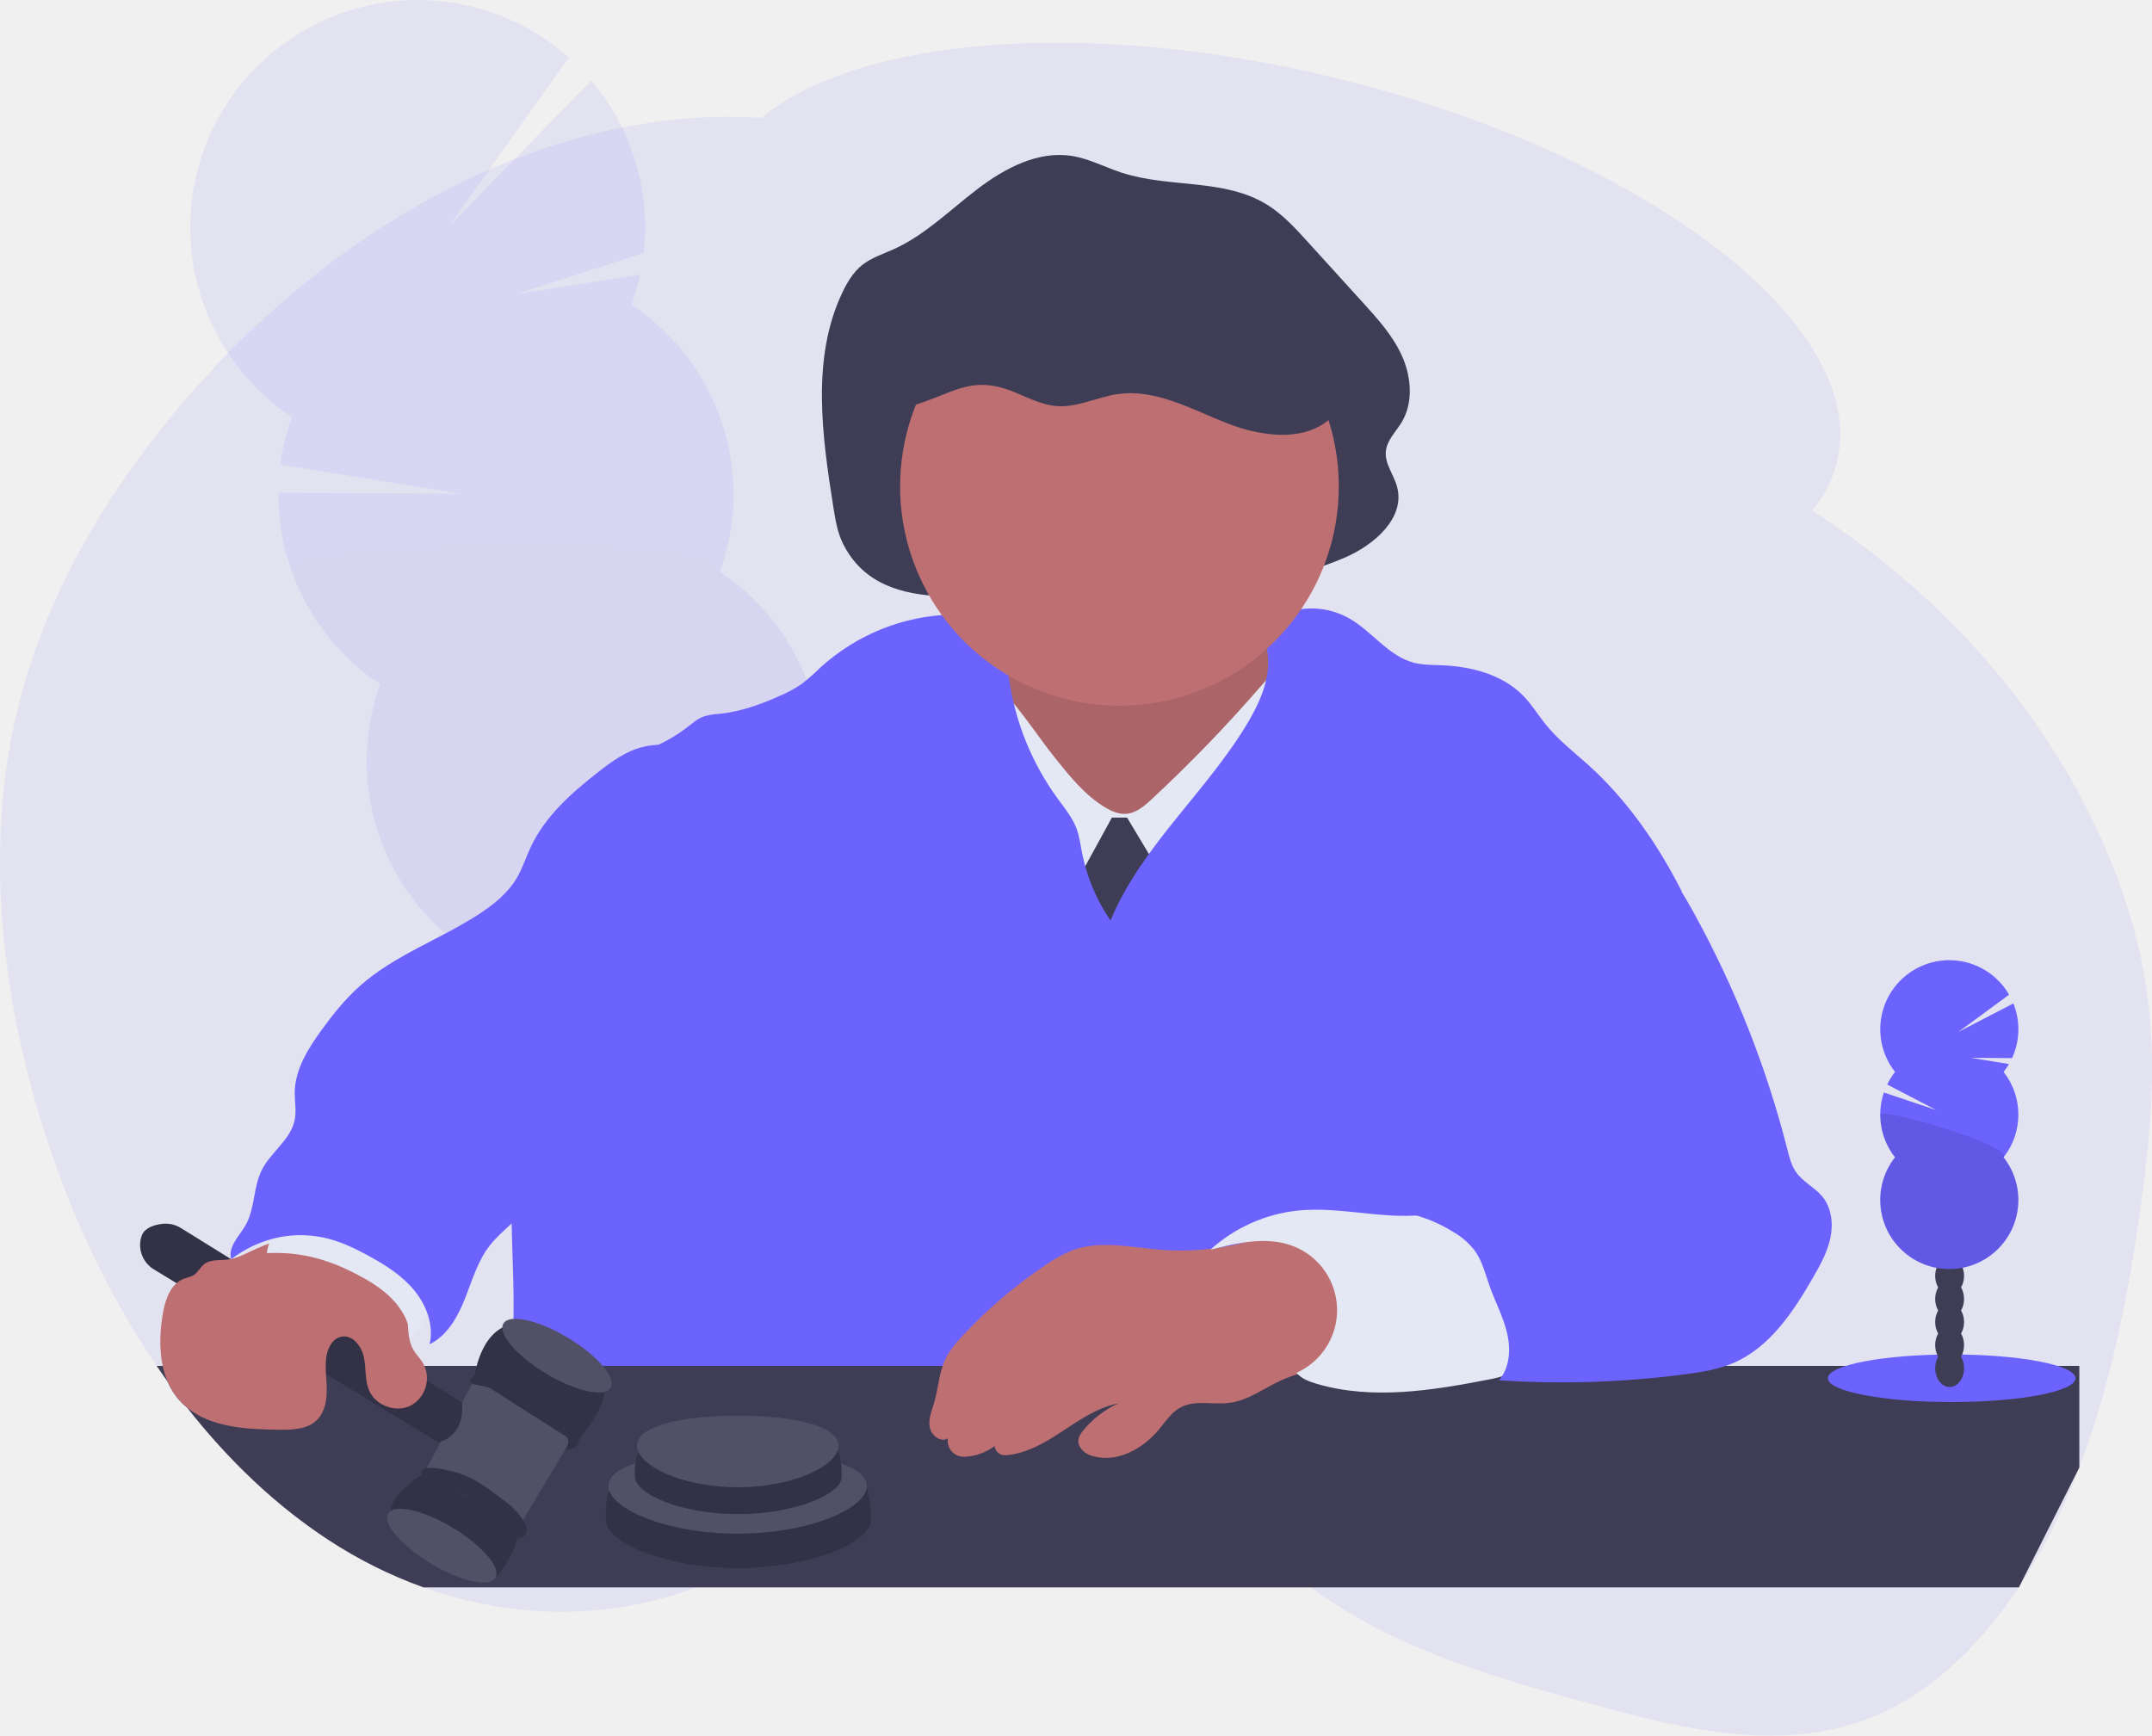
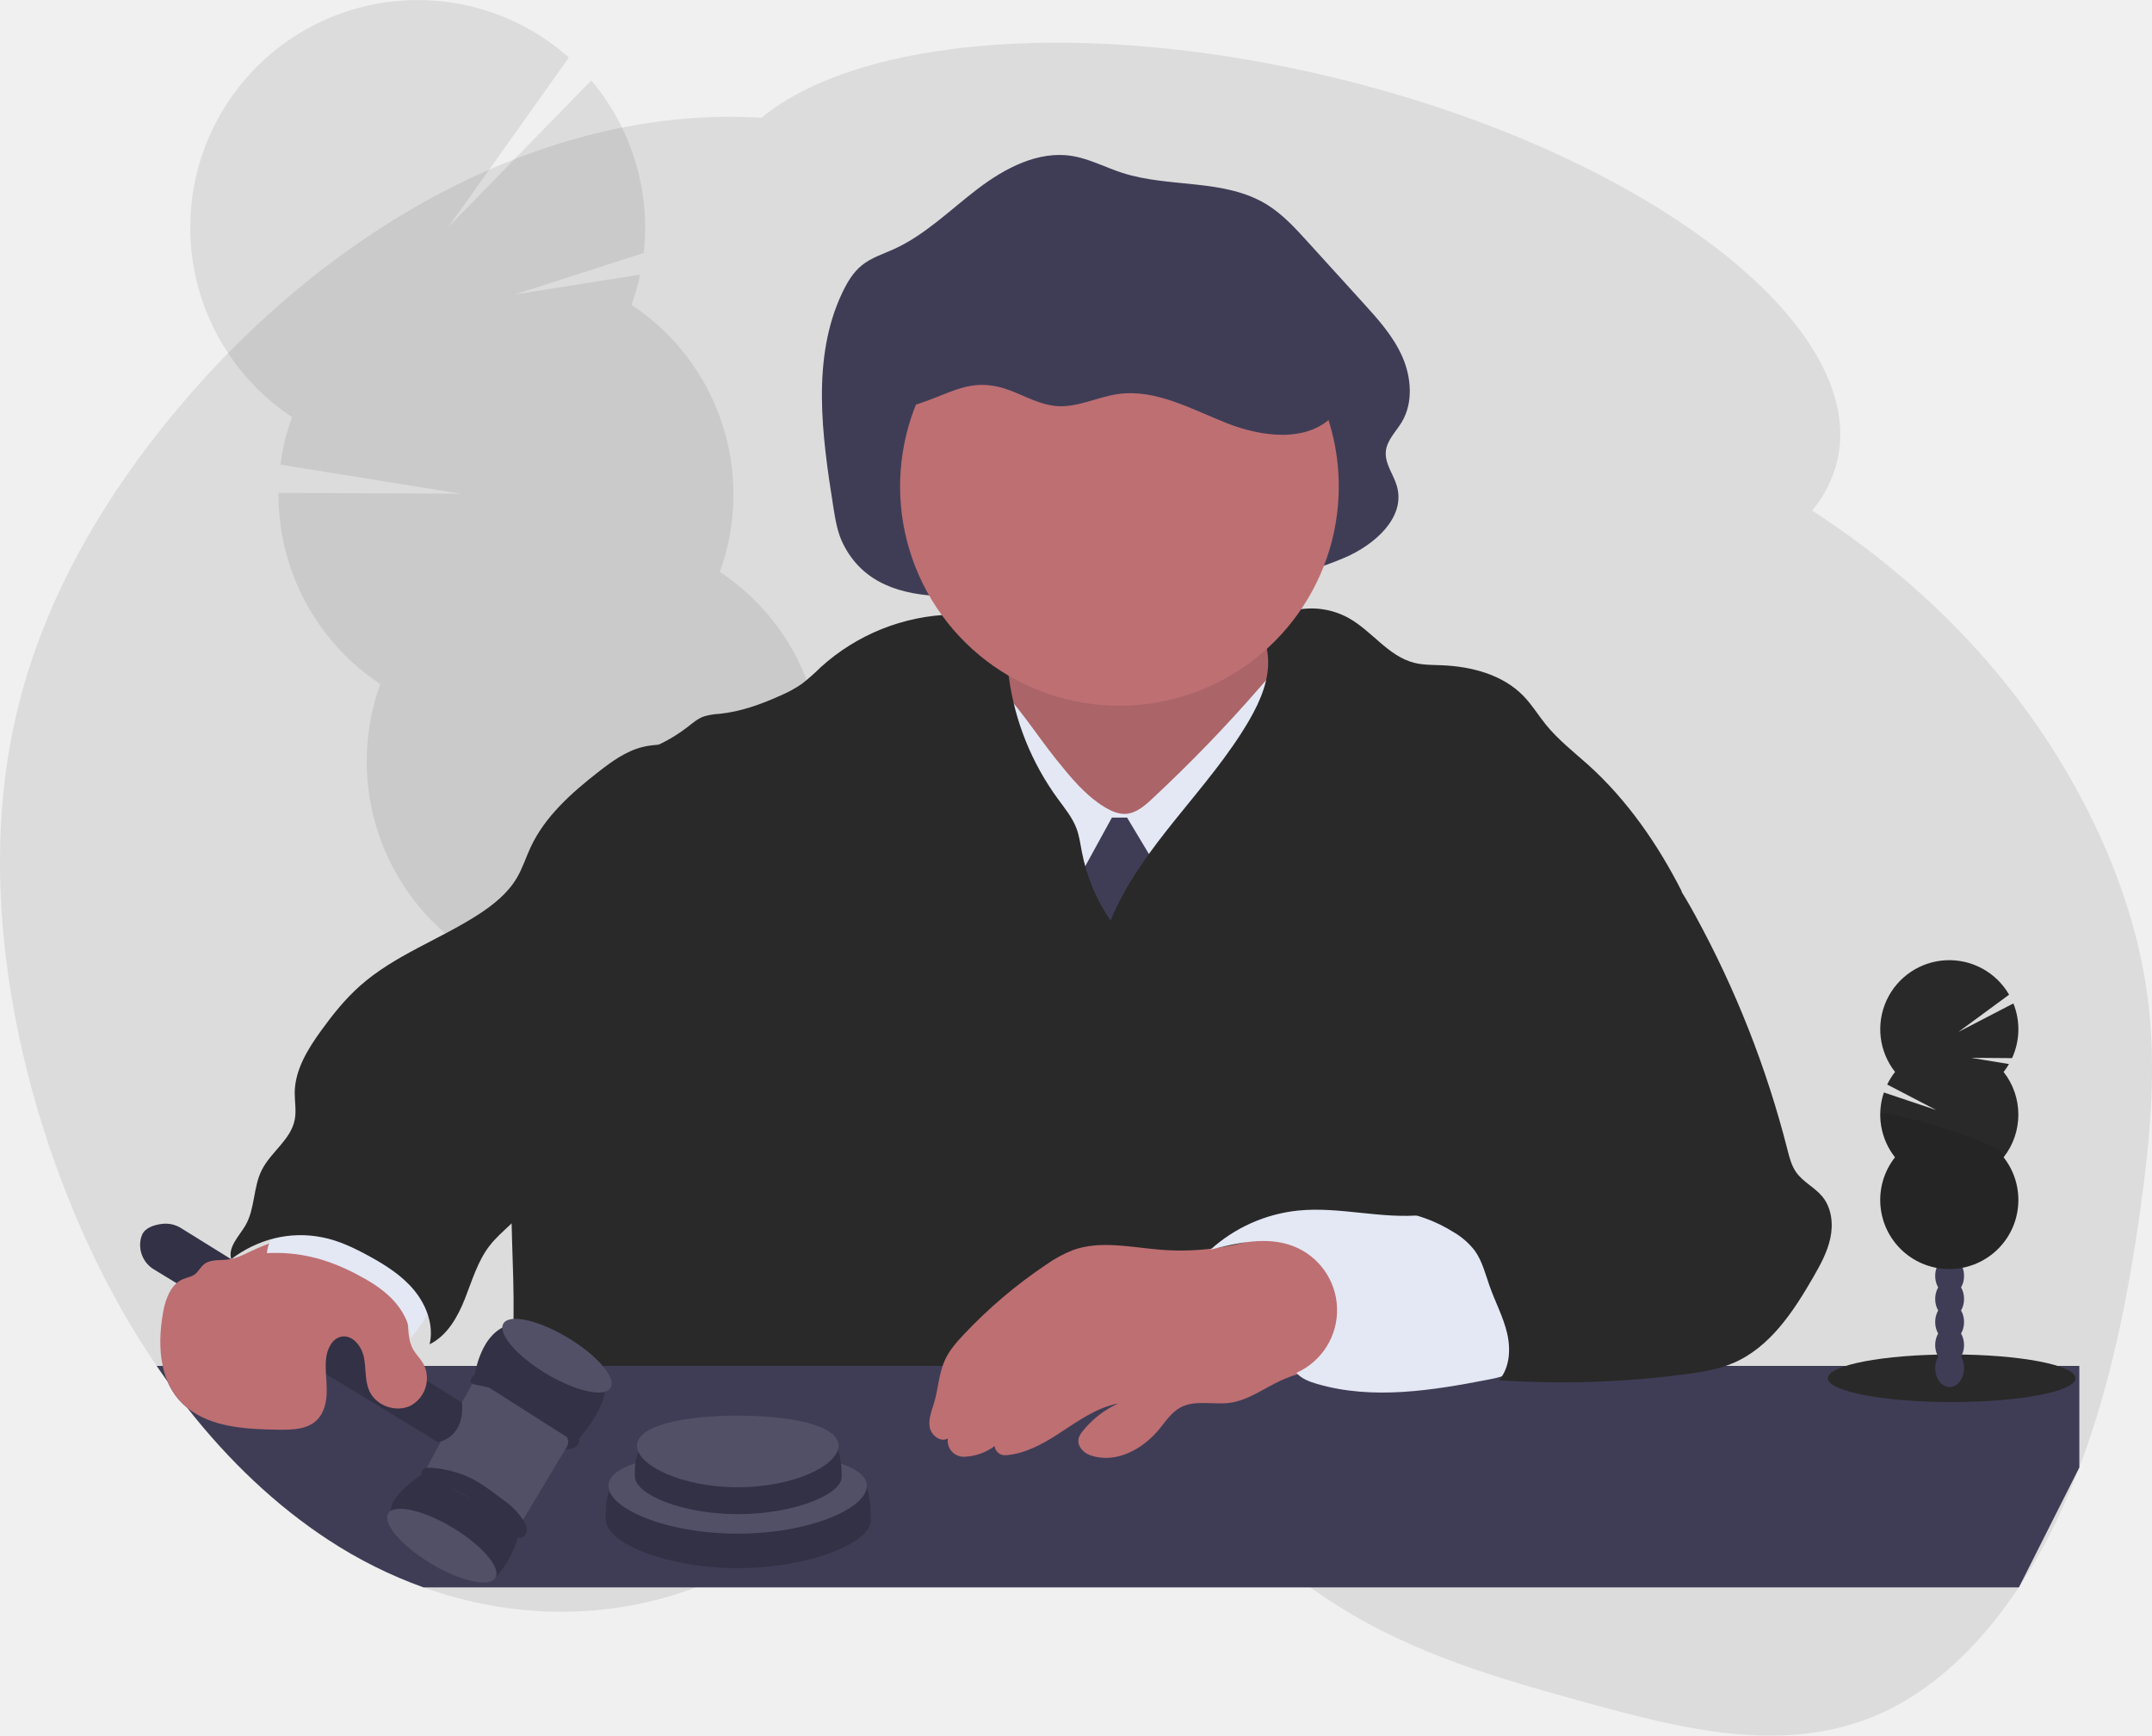
- <svg xmlns="http://www.w3.org/2000/svg" id="e0a33aad-c872-4ad1-abfb-8ea983006965" data-name="Layer 1" width="990.93" height="799.33" viewBox="0 0 990.93 799.33">
-   <path d="M1094,514.11c-3.55-31.86-13.88-62-27.35-88.93-30.4-60.85-76.47-106.25-126.27-138.77-.48-.32-1-.62-1.45-.93A55.72,55.72,0,0,0,950.42,263c15.32-62.77-88-141.89-230.7-176.7C605.2,58.4,500.1,67.48,455.12,104.6,350.2,98,240.74,162.56,168,262c-26,35.59-48,77.63-57.65,125.16-11.74,57.56-4.72,119.51,11.75,175.06,12.69,42.78,31.23,82.86,54.54,117.19q2.49,3.66,5.05,7.24,4.41,6.17,9,12c19.2,24.45,41.06,45.21,65.1,60.92a208.26,208.26,0,0,0,43.69,21.8c41,14.68,85,15.29,125.52,0a175.76,175.76,0,0,0,19.84-8.91q5.34-2.79,10.56-6c6.71-4.12,13.3-8.72,19.84-13.5,9.07-6.64,18-13.64,27.11-20.18l.78-.57c10.7-7.68,21.53-14.71,32.82-19.77a90.34,90.34,0,0,1,23.66-7.17,83.47,83.47,0,0,1,36.13,2.81c2.22.64,4.44,1.37,6.64,2.17a142.32,142.32,0,0,1,20.72,9.61c28.84,16,56.44,41.51,84.76,61.51,4,2.86,8.11,5.61,12.19,8.2,36.13,22.93,75.87,34.11,115.19,44.95,44.58,12.3,91.76,24.24,134.89,5.09,25-11.09,46.65-32.12,64-58.24a258.6,258.6,0,0,0,19.94-36.19q4.23-9.33,7.91-19c14.26-37.5,22.55-78.7,28.27-120C1094.49,575.78,1097.37,544.65,1094,514.11Z" transform="translate(-104.53 -50.34)" fill="#6c63ff" opacity="0.1" />
+ <svg xmlns="http://www.w3.org/2000/svg" data-name="Layer 1" width="990.93" height="799.33" viewBox="0 0 990.93 799.33">
+   <path d="M1094,514.11c-3.55-31.86-13.88-62-27.35-88.93-30.4-60.85-76.47-106.25-126.27-138.77-.48-.32-1-.62-1.45-.93A55.72,55.72,0,0,0,950.42,263c15.32-62.77-88-141.89-230.7-176.7C605.2,58.4,500.1,67.48,455.12,104.6,350.2,98,240.74,162.56,168,262c-26,35.59-48,77.63-57.65,125.16-11.74,57.56-4.72,119.51,11.75,175.06,12.69,42.78,31.23,82.86,54.54,117.19q2.49,3.66,5.05,7.24,4.41,6.17,9,12c19.2,24.45,41.06,45.21,65.1,60.92a208.26,208.26,0,0,0,43.69,21.8c41,14.68,85,15.29,125.52,0a175.76,175.76,0,0,0,19.84-8.91q5.34-2.79,10.56-6c6.71-4.12,13.3-8.72,19.84-13.5,9.07-6.64,18-13.64,27.11-20.18l.78-.57c10.7-7.68,21.53-14.71,32.82-19.77a90.34,90.34,0,0,1,23.66-7.17,83.47,83.47,0,0,1,36.13,2.81c2.22.64,4.44,1.37,6.64,2.17a142.32,142.32,0,0,1,20.72,9.61c28.84,16,56.44,41.51,84.76,61.51,4,2.86,8.11,5.61,12.19,8.2,36.13,22.93,75.87,34.11,115.19,44.95,44.58,12.3,91.76,24.24,134.89,5.09,25-11.09,46.65-32.12,64-58.24a258.6,258.6,0,0,0,19.94-36.19q4.23-9.33,7.91-19c14.26-37.5,22.55-78.7,28.27-120C1094.49,575.78,1097.37,544.65,1094,514.11Z" transform="translate(-104.53 -50.34)" fill="#292929" opacity="0.1" />
  <g opacity="0.1">
    <path d="M415.91,583.52c.31.89.63,1.75,1,2.59q9.89-7.75,19.16-16a18.55,18.55,0,0,0,8.7-8c1.78-1.68,3.55-3.4,5.3-5.11a26.05,26.05,0,0,0-2.43-2.39c-5.92-5.19-13.24-7.37-19.93-5.16s-11.26,8.32-12.93,16A34.44,34.44,0,0,0,415.91,583.52Z" transform="translate(-104.53 -50.34)" fill="#3f3d56" />
    <path d="M404.93,550.3a34.46,34.46,0,0,0,9.83,15.15c5.92,5.17,13.23,7.36,19.93,5.14.46-.16.9-.33,1.36-.51a18.55,18.55,0,0,0,8.7-8,25.86,25.86,0,0,0,2.87-7.5,35.86,35.86,0,0,0-11-33.22c-5.93-5.19-13.24-7.37-19.93-5.16s-11.26,8.32-12.93,16A34.44,34.44,0,0,0,404.93,550.3Z" transform="translate(-104.53 -50.34)" fill="#3f3d56" />
    <ellipse cx="414.71" cy="510.2" rx="21.87" ry="28.63" transform="translate(-243.72 105.63) rotate(-18.29)" fill="#3f3d56" />
    <ellipse cx="403.73" cy="476.99" rx="21.87" ry="28.63" transform="translate(-233.85 100.5) rotate(-18.29)" fill="#3f3d56" />
    <ellipse cx="392.75" cy="443.77" rx="21.87" ry="28.63" transform="translate(-223.98 95.38) rotate(-18.29)" fill="#3f3d56" />
-     <path d="M395.32,190.75a106.12,106.12,0,0,0,4-13.94l-57.52,9.08,59.15-19.07a105,105,0,0,0-24.16-79.43l-65.58,67.24,55.26-77.8A104.75,104.75,0,1,0,239,242.43a104.64,104.64,0,0,0-5.35,21.89l83,13.38-83.89-.38a104.8,104.8,0,0,0,46.91,88.09A104.74,104.74,0,1,0,436,313.72a104.74,104.74,0,0,0-40.65-123Z" transform="translate(-104.53 -50.34)" fill="#6c63ff" />
+     <path d="M395.32,190.75a106.12,106.12,0,0,0,4-13.94l-57.52,9.08,59.15-19.07a105,105,0,0,0-24.16-79.43l-65.58,67.24,55.26-77.8A104.75,104.75,0,1,0,239,242.43a104.64,104.64,0,0,0-5.35,21.89l83,13.38-83.89-.38a104.8,104.8,0,0,0,46.91,88.09A104.74,104.74,0,1,0,436,313.72a104.74,104.74,0,0,0-40.65-123Z" transform="translate(-104.53 -50.34)" fill="#292929" />
    <path d="M238,311a104.32,104.32,0,0,0,41.61,54.45A104.74,104.74,0,1,0,436,313.72C443.71,292.39,234.34,299.79,238,311Z" transform="translate(-104.53 -50.34)" opacity="0.1" />
  </g>
  <path d="M492.62,300.54c-2.49-5.08-3.42-10.81-4.32-16.43-5.28-33.18-10.22-69,4.12-99.07,2.26-4.73,5-9.33,9-12.56,4.28-3.45,9.59-5.09,14.55-7.33,14.4-6.48,26-18.11,38.66-27.76s27.94-17.7,43.45-15.24c8,1.27,15.4,5.27,23.16,7.78,21.92,7.1,47.22,2.47,66.91,14.78,7.11,4.45,12.91,10.8,18.61,17.08l25.43,28c6.89,7.58,13.91,15.35,18.08,24.85s5.05,21.21-.26,30.07c-2.67,4.47-6.89,8.34-7.35,13.59-.5,5.7,3.64,10.6,5.15,16.1,4,14.53-10.67,27-24.05,32.74-40.43,17.3-84.91,15.31-127.71,14.6C564.18,321.19,511,337.92,492.62,300.54Z" transform="translate(-104.53 -50.34)" fill="#3f3d56" />
  <path d="M564.52,372.45c-2.81,6.71-8.85,11.45-14.82,15.62s-12.34,8.14-19.53,8.48c12.67,16.29,30,28.27,46.94,40C585,442,593,447.44,602,450.52c8.26,2.82,17.05,3.52,25.69,4.7,11,1.51,21.95,3.84,33,3.38,19.69-.82,38.52-10.75,51.58-25.51s20.54-34,22.56-53.63c-7-.11-13.46-4-19.11-8.24-6.91-5.17-13.39-11.15-17.85-18.54-4.83-8-7-17.28-9.2-26.37-23.31-.7-46.62-1.39-69.94-.94-8.49.16-17,.49-25.28,2.6-7.89,2-24.37,7.16-29.18,14.27-2.77,4.1,0,8.32,1,12.74C566.55,360.79,566.87,366.86,564.52,372.45Z" transform="translate(-104.53 -50.34)" fill="#be6f72" />
  <path d="M564.52,372.45c-2.81,6.71-8.85,11.45-14.82,15.62s-12.34,8.14-19.53,8.48c12.67,16.29,30,28.27,46.94,40C585,442,593,447.44,602,450.52c8.26,2.82,17.05,3.52,25.69,4.7,11,1.51,21.95,3.84,33,3.38,19.69-.82,38.52-10.75,51.58-25.51s20.54-34,22.56-53.63c-7-.11-13.46-4-19.11-8.24-6.91-5.17-13.39-11.15-17.85-18.54-4.83-8-7-17.28-9.2-26.37-23.31-.7-46.62-1.39-69.94-.94-8.49.16-17,.49-25.28,2.6-7.89,2-24.37,7.16-29.18,14.27-2.77,4.1,0,8.32,1,12.74C566.55,360.79,566.87,366.86,564.52,372.45Z" transform="translate(-104.53 -50.34)" opacity="0.1" />
  <path d="M590.89,400.08c6.67,8.29,13.54,16.75,22.68,22.19,2.79,1.65,5.91,3,9.15,2.89,4.8-.2,8.77-3.62,12.29-6.9a675.29,675.29,0,0,0,50-51.78c4.93-5.69,10-11.62,16.75-14.93a1016.62,1016.62,0,0,1,4.76,165.78,6,6,0,0,1-.7,3c-1.05,1.59-3.25,1.82-5.16,1.89-56.45,2.12-115.16,3.82-166.86-19,3.59-10.65,3-22.17,3.35-33.41.57-18.43,3.77-36.68,8.19-54.55,2.17-8.77,4.64-17.46,7.26-26.1,2.18-7.24,3.84-20,8.71-25.47C572.51,373.69,581.48,388.38,590.89,400.08Z" transform="translate(-104.53 -50.34)" fill="#e3e8f4" />
  <polygon points="511.99 376.54 518.99 376.54 536.99 406.54 517.99 453.54 494.99 407.54 511.99 376.54" fill="#3f3d56" />
-   <path d="M615.89,474.28a84,84,0,0,1-13.18-31.54c-.7-3.62-1.17-7.31-2.45-10.77-1.9-5.13-5.48-9.43-8.71-13.86a122.9,122.9,0,0,1-22.45-55.72c-1.24-9.14-2.07-19.61-9.45-25.14-4.64-3.47-10.82-4-16.62-3.9a93.62,93.62,0,0,0-60.54,24.23,100,100,0,0,1-8.75,7.72,56.15,56.15,0,0,1-10,5.44c-8.86,4-18.12,7.32-27.77,8.33a30.44,30.44,0,0,0-7.32,1.21c-2.88,1-5.25,3.11-7.68,5a70.86,70.86,0,0,1-26.19,12.64,527.27,527.27,0,0,0-31,96.71c-1.81,8.25-3.43,16.56-5.9,24.64-3.41,11.2-8.43,21.88-11.78,33.1-13.32,44.65.67,93.29-8.3,139l481.06.66c-7.56-11.73-4.84-26.63-5.49-40.57-.61-12.84-3.87-25.39-6.13-38.05-3.78-21.17-4.75-42.75-5.14-64.25-.16-9.08-.17-18.46,3.34-26.83,6.59-15.71,23.69-24,39.88-29.33,7.74-2.54,15.88-4.86,22-10.29,6.27-5.61,9.53-13.85,11.53-22-10.91-21.5-25.09-42-43-58.13-6.73-6-13.92-11.63-19.6-18.65-3.46-4.29-6.33-9.07-10.15-13-9.56-9.93-24-13.67-37.76-14.22-4.25-.17-8.56-.09-12.68-1.15-11.82-3-19.35-14.55-30-20.53a35.3,35.3,0,0,0-24.37-3.74c-6,1.25-12.14,4.81-13.49,10.73-.75,3.33.17,6.77.52,10.16,1.08,10.43-3.25,20.65-8.49,29.73C661,414.32,630.21,439.61,615.89,474.28Z" transform="translate(-104.53 -50.34)" fill="#6c63ff" />
+   <path d="M615.89,474.28a84,84,0,0,1-13.18-31.54c-.7-3.62-1.17-7.31-2.45-10.77-1.9-5.13-5.48-9.43-8.71-13.86a122.9,122.9,0,0,1-22.45-55.72c-1.24-9.14-2.07-19.61-9.45-25.14-4.64-3.47-10.82-4-16.62-3.9a93.62,93.62,0,0,0-60.54,24.23,100,100,0,0,1-8.75,7.72,56.15,56.15,0,0,1-10,5.44c-8.86,4-18.12,7.32-27.77,8.33a30.44,30.44,0,0,0-7.32,1.21c-2.88,1-5.25,3.11-7.68,5a70.86,70.86,0,0,1-26.19,12.64,527.27,527.27,0,0,0-31,96.71c-1.81,8.25-3.43,16.56-5.9,24.64-3.41,11.2-8.43,21.88-11.78,33.1-13.32,44.65.67,93.29-8.3,139l481.06.66c-7.56-11.73-4.84-26.63-5.49-40.57-.61-12.84-3.87-25.39-6.13-38.05-3.78-21.17-4.75-42.75-5.14-64.25-.16-9.08-.17-18.46,3.34-26.83,6.59-15.71,23.69-24,39.88-29.33,7.74-2.54,15.88-4.86,22-10.29,6.27-5.61,9.53-13.85,11.53-22-10.91-21.5-25.09-42-43-58.13-6.73-6-13.92-11.63-19.6-18.65-3.46-4.29-6.33-9.07-10.15-13-9.56-9.93-24-13.67-37.76-14.22-4.25-.17-8.56-.09-12.68-1.15-11.82-3-19.35-14.55-30-20.53a35.3,35.3,0,0,0-24.37-3.74c-6,1.25-12.14,4.81-13.49,10.73-.75,3.33.17,6.77.52,10.16,1.08,10.43-3.25,20.65-8.49,29.73C661,414.32,630.21,439.61,615.89,474.28Z" transform="translate(-104.53 -50.34)" fill="#292929" />
  <path d="M721,274.38a101,101,0,1,1-46.87-85.29A101,101,0,0,1,721,274.38Z" transform="translate(-104.53 -50.34)" fill="#be6f72" />
  <path d="M1062,726.16V679.38H176.66q2.49,3.66,5.05,7.24a31.43,31.43,0,0,0,5.23,8.39,30.37,30.37,0,0,0,3.8,3.65c19.2,24.45,41.06,45.21,65.1,60.92a208.26,208.26,0,0,0,43.69,21.8h734.64Z" transform="translate(-104.53 -50.34)" fill="#3f3d56" />
  <path d="M638.91,625.88c-13.57-1.08-27.68-4.46-40.46.22a58.64,58.64,0,0,0-12.31,6.72A221,221,0,0,0,548.24,665c-3.29,3.49-6.51,7.17-8.53,11.53-2.85,6.15-3.1,13.16-5,19.67-1.09,3.73-2.75,7.51-2.09,11.34s5.08,7.26,8.39,5.22h0a7.34,7.34,0,0,0,7.51,8.46,24.78,24.78,0,0,0,14-4.93h0a4.74,4.74,0,0,0,5,4.23c8.67-.57,16.93-5,24.35-9.84,8.71-5.64,17.36-12.06,27.56-14a44.69,44.69,0,0,0-16.15,12.49c-1.67,2.05-3.23,4.45-1.39,7.62a8.89,8.89,0,0,0,4.78,3.77c11.42,4,23.83-2.62,31.45-11.8,3.07-3.71,5.78-8,10-10.25,6.79-3.65,15.16-1.09,22.8-2.15,8.48-1.16,15.61-6.69,23.4-10.26,10.37-4.74,21.93-6,33-8.82a6,6,0,0,0,3.48-1.8,6.21,6.21,0,0,0,.85-3.84,286,286,0,0,0-3.09-40.92,14.25,14.25,0,0,0-1.95-6.18c-2.18-3.1-6.32-4-10.05-4.62-6-1-12.73-3.24-18.77-3.22-5.8,0-11.39,3.28-16.92,4.89A117.35,117.35,0,0,1,638.91,625.88Z" transform="translate(-104.53 -50.34)" fill="#be6f72" />
  <path d="M702.17,607.85a71,71,0,0,0-40.26,18c12.47-3.15,25.89-6.26,37.91-1.7a31.62,31.62,0,0,1,1.66,58.44c2.43,2.73,6,4.07,9.55,5.1,25.65,7.48,53.11,3,79.34-2.1,4.8-.93,10-2.16,12.93-6.11,2.61-3.57,2.53-8.38,2.3-12.81-.67-12.79-1.78-26-7.58-37.39-7.86-15.46-21.51-21.22-37.95-19.43C740.73,611.91,721.53,605.89,702.17,607.85Z" transform="translate(-104.53 -50.34)" fill="#e3e8f4" />
-   <path d="M865.37,444c8.29,7.89,14.27,17.85,19.76,27.89a462.25,462.25,0,0,1,42.42,107.74c.94,3.69,1.87,7.48,4.07,10.59,3.2,4.51,8.63,7,12.12,11.26,4.19,5.18,5,12.48,3.62,19s-4.67,12.47-8,18.24c-9.11,15.78-19.86,32.07-36.59,39.28-7,3-14.65,4.24-22.22,5.23A436.14,436.14,0,0,1,794.77,686c5-5.8,5.48-14.36,3.71-21.81s-5.46-14.28-8-21.49c-2-5.63-3.41-11.63-6.92-16.47a33.57,33.57,0,0,0-9.4-8.27A68.07,68.07,0,0,0,747,608c7.17-5.6,16.46-7.46,25.2-10s17.88-6.44,22.46-14.3c2.75-4.71,3.51-10.3,3.88-15.74a133.44,133.44,0,0,0-5.64-48.48c-3.22-10.43-7.78-21.33-5-31.87,1.42-5.32,4.61-10,7.74-14.48,6.1-8.8,12.42-17.81,21.32-23.75,7.68-5.13,16.81-7.54,25.95-8.18C849.76,440.75,860.17,439.09,865.37,444Z" transform="translate(-104.53 -50.34)" fill="#6c63ff" />
+   <path d="M865.37,444c8.29,7.89,14.27,17.85,19.76,27.89a462.25,462.25,0,0,1,42.42,107.74c.94,3.69,1.87,7.48,4.07,10.59,3.2,4.51,8.63,7,12.12,11.26,4.19,5.18,5,12.48,3.62,19s-4.67,12.47-8,18.24c-9.11,15.78-19.86,32.07-36.59,39.28-7,3-14.65,4.24-22.22,5.23A436.14,436.14,0,0,1,794.77,686c5-5.8,5.48-14.36,3.71-21.81s-5.46-14.28-8-21.49c-2-5.63-3.41-11.63-6.92-16.47a33.57,33.57,0,0,0-9.4-8.27A68.07,68.07,0,0,0,747,608c7.17-5.6,16.46-7.46,25.2-10s17.88-6.44,22.46-14.3c2.75-4.71,3.51-10.3,3.88-15.74a133.44,133.44,0,0,0-5.64-48.48c-3.22-10.43-7.78-21.33-5-31.87,1.42-5.32,4.61-10,7.74-14.48,6.1-8.8,12.42-17.81,21.32-23.75,7.68-5.13,16.81-7.54,25.95-8.18C849.76,440.75,860.17,439.09,865.37,444Z" transform="translate(-104.53 -50.34)" fill="#292929" />
  <path d="M505.52,750.5c-.08,10.44-28.47,22-61.32,22s-60.27-11.53-60.71-22c-1.53-36.31,27.85-15.87,60.71-15.87S505.82,708.7,505.52,750.5Z" transform="translate(-104.53 -50.34)" fill="#3f3d56" />
  <path d="M505.52,750.5c-.08,10.44-28.47,22-61.32,22s-60.27-11.53-60.71-22c-1.53-36.31,27.85-15.87,60.71-15.87S505.82,708.7,505.52,750.5Z" transform="translate(-104.53 -50.34)" opacity="0.2" />
  <path d="M503.69,734.63c0,10.45-26.64,22-59.49,22s-59.49-11.52-59.49-22,26.63-15.86,59.49-15.86S503.69,724.19,503.69,734.63Z" transform="translate(-104.53 -50.34)" fill="#3f3d56" />
  <path d="M503.69,734.63c0,10.45-26.64,22-59.49,22s-59.49-11.52-59.49-22,26.63-15.86,59.49-15.86S503.69,724.19,503.69,734.63Z" transform="translate(-104.53 -50.34)" fill="#fff" opacity="0.1" />
  <path d="M492.09,730.51c-.06,8.15-22.2,17.13-47.83,17.13s-47-9-47.36-17.13c-1.19-28.32,21.73-12.38,47.36-12.38S492.33,697.91,492.09,730.51Z" transform="translate(-104.53 -50.34)" fill="#3f3d56" />
  <path d="M492.09,730.51c-.06,8.15-22.2,17.13-47.83,17.13s-47-9-47.36-17.13c-1.19-28.32,21.73-12.38,47.36-12.38S492.33,697.91,492.09,730.51Z" transform="translate(-104.53 -50.34)" opacity="0.2" />
  <path d="M490.66,716.12c0,9.11-20.77,19.15-46.4,19.15s-46.41-10-46.41-19.15,20.78-13.82,46.41-13.82S490.66,707,490.66,716.12Z" transform="translate(-104.53 -50.34)" fill="#3f3d56" />
  <path d="M490.66,716.12c0,9.11-20.77,19.15-46.4,19.15s-46.41-10-46.41-19.15,20.78-13.82,46.41-13.82S490.66,707,490.66,716.12Z" transform="translate(-104.53 -50.34)" fill="#fff" opacity="0.1" />
  <path d="M333.05,776.52s8.78-9.68,10.29-20.56-42.9-27.59-42.9-27.59-15.4,9-15.92,17.43C284.52,745.8,314,777.48,333.05,776.52Z" transform="translate(-104.53 -50.34)" fill="#3f3d56" />
  <path d="M333.05,776.52s8.78-9.68,10.29-20.56-42.9-27.59-42.9-27.59-15.4,9-15.92,17.43C284.52,745.8,314,777.48,333.05,776.52Z" transform="translate(-104.53 -50.34)" opacity="0.2" />
  <ellipse cx="307.98" cy="762.13" rx="9.66" ry="28.78" transform="translate(-608.52 583.7) rotate(-59.03)" fill="#3f3d56" />
  <ellipse cx="307.98" cy="762.13" rx="9.66" ry="28.78" transform="translate(-608.52 583.7) rotate(-59.03)" fill="#fff" opacity="0.1" />
  <polygon points="239.43 702.29 264.69 660.18 239 638.36 218.97 634.61 212.72 645.88 195.14 678.5 239.43 702.29" fill="#3f3d56" />
  <polygon points="239.43 702.29 264.69 660.18 239 638.36 218.97 634.61 212.72 645.88 195.14 678.5 239.43 702.29" fill="#fff" opacity="0.1" />
  <path d="M369.56,714.67s17.06-18.13,12.68-27.93S354.73,657.3,340,660.29,322.91,685,322.91,685Z" transform="translate(-104.53 -50.34)" fill="#3f3d56" />
  <path d="M369.56,714.67s17.06-18.13,12.68-27.93S354.73,657.3,340,660.29,322.91,685,322.91,685Z" transform="translate(-104.53 -50.34)" opacity="0.2" />
  <path d="M175.51,635l130.67,79.48s12.42-1.61,11.07-18.24L187.83,615.9A13.39,13.39,0,0,0,179,614c-3.54.48-7.73,1.77-9.09,5.14a11.39,11.39,0,0,0-.72,2.67A13.19,13.19,0,0,0,175.51,635Z" transform="translate(-104.53 -50.34)" fill="#3f3d56" />
  <path d="M175.51,635l130.67,79.48s12.42-1.61,11.07-18.24L187.83,615.9A13.39,13.39,0,0,0,179,614c-3.54.48-7.73,1.77-9.09,5.14a11.39,11.39,0,0,0-.72,2.67A13.19,13.19,0,0,0,175.51,635Z" transform="translate(-104.53 -50.34)" opacity="0.2" />
  <path d="M343.94,758.56a3.21,3.21,0,0,0,2.93-2.42c.64-2.25-.53-4.41-1.76-6.21a33.36,33.36,0,0,0-8.1-8.28c-5.32-3.85-10.48-8.19-16.5-11a50.41,50.41,0,0,0-10.88-3.43,37,37,0,0,0-8.56-.94,2.52,2.52,0,0,0-1.55,4.45l0,0a12.71,12.71,0,0,0,4.38,1.84c7.79,2.29,15,6.26,21.75,10.77a68.29,68.29,0,0,1,10.17,8C337.9,753.4,340.56,758.64,343.94,758.56Z" transform="translate(-104.53 -50.34)" fill="#3f3d56" />
  <path d="M343.94,758.56a3.21,3.21,0,0,0,2.93-2.42c.64-2.25-.53-4.41-1.76-6.21a33.36,33.36,0,0,0-8.1-8.28c-5.32-3.85-10.48-8.19-16.5-11a50.41,50.41,0,0,0-10.88-3.43,37,37,0,0,0-8.56-.94,2.52,2.52,0,0,0-1.55,4.45l0,0a12.71,12.71,0,0,0,4.38,1.84c7.79,2.29,15,6.26,21.75,10.77a68.29,68.29,0,0,1,10.17,8C337.9,753.4,340.56,758.64,343.94,758.56Z" transform="translate(-104.53 -50.34)" opacity="0.2" />
  <path d="M364.8,717.89s12.82.31,2.21-12.58-29.59-25.68-43.1-22.79c0,0-5.6,4.64-.76,5.44,4.59.76,26,5,35.84,16.93a25.55,25.55,0,0,0,3.59,3.54C364.89,710.31,368,713.87,364.8,717.89Z" transform="translate(-104.53 -50.34)" fill="#3f3d56" />
  <path d="M364.8,717.89s12.82.31,2.21-12.58-29.59-25.68-43.1-22.79c0,0-5.6,4.64-.76,5.44,4.59.76,26,5,35.84,16.93a25.55,25.55,0,0,0,3.59,3.54C364.89,710.31,368,713.87,364.8,717.89Z" transform="translate(-104.53 -50.34)" opacity="0.2" />
  <ellipse cx="361.03" cy="674.65" rx="9.66" ry="28.78" transform="translate(-507.76 586.73) rotate(-59.03)" fill="#3f3d56" />
  <ellipse cx="361.03" cy="674.65" rx="9.66" ry="28.78" transform="translate(-507.76 586.73) rotate(-59.03)" fill="#fff" opacity="0.1" />
  <path d="M301.07,686.18a14.3,14.3,0,0,1-7.14,11.34c-6.71,3.58-16.13.39-19.29-6.53-1.64-3.6-1.67-7.64-2-11.61a38.09,38.09,0,0,0-.52-3.86c-1-5.15-5.26-10.62-10.41-9.6-4.25.83-6.49,5.6-7,9.9a32.53,32.53,0,0,0-.2,3.56c0,1.24.05,2.48.12,3.72.14,2.54.36,5.09.35,7.63,0,5-1.08,10.31-4.69,13.74-4.38,4.17-11.1,4.36-17.16,4.29-14.79-.15-31.25-1-42.38-10.1a30.37,30.37,0,0,1-3.8-3.65,31.43,31.43,0,0,1-5.23-8.39,38.8,38.8,0,0,1-2.27-7.24c-1.66-7.75-1.29-16.2.07-24.06.88-5.14,2.58-10.77,6.34-14.05a11.41,11.41,0,0,1,3-1.89c1.8-.76,3.84-1,5.41-2.19s2.59-3.35,4.25-4.65c3.33-2.61,8.39-1.49,12.29-2.37h0l.17,0,.21-.06c4.21-1,8.1-3.3,12.07-5,1.71-.73,3.42-1.43,5.14-2.05a29.56,29.56,0,0,1,13.5-2c15,1.71,33,10.81,43.27,21.73a25.27,25.27,0,0,1,5.78,8.86,32.82,32.82,0,0,1,1.38,8.59c.27,4.11.49,8.21,2.53,11.72,1.24,2.12,3.06,3.85,4.35,6a11.36,11.36,0,0,1,.78,1.51A13.73,13.73,0,0,1,301.07,686.18Z" transform="translate(-104.53 -50.34)" fill="#be6f72" />
  <path d="M268.08,636.82c6.11,3.16,12.12,6.73,16.92,11.65s8.34,11.37,8.62,18.25a86.25,86.25,0,0,0,10.73-16.51c2.32-4.65,4.23-10.15,2.17-14.93a16.64,16.64,0,0,0-4.07-5.3c-9-8.52-21.1-13.23-33.34-15.16-13.23-2.09-39.66-6.65-41.69,12.61C242.24,626.73,254.84,630,268.08,636.82Z" transform="translate(-104.53 -50.34)" fill="#e3e8f4" />
-   <path d="M432,390.56c-9.79,4.23-21.25,1.24-31.6,3.8-7.64,1.89-14.21,6.68-20.41,11.53-12.36,9.66-24.54,20.46-31.15,34.69-2.16,4.66-3.7,9.61-6.29,14-4.19,7.16-10.88,12.49-17.85,17-17.81,11.48-38.49,18.66-54.34,32.72-6.78,6-12.49,13.12-17.8,20.45-6.24,8.6-12.21,18.2-12.33,28.82,0,4.16.82,8.38,0,12.47-1.76,9.15-11,14.83-15.17,23.17-4,7.95-3.05,17.77-7.5,25.45-2.92,5-8.21,10-6.54,15.52,12.26-9.21,27-13,42-10,7.51,1.49,14.52,4.84,21.24,8.51,7.79,4.26,15.47,9.1,21.1,16s9,16.08,7,24.73c8.11-4,12.91-12.54,16.24-20.94S324.47,631.11,330,624c2.85-3.67,6.39-6.72,9.76-9.91,18.71-17.73,32.2-40.13,45.44-62.24q20.48-34.18,40.94-68.4c3.78-6.33,7.58-12.7,10.31-19.54C445.62,440.91,439.68,414.05,432,390.56Z" transform="translate(-104.53 -50.34)" fill="#6c63ff" />
-   <ellipse cx="898.7" cy="634.73" rx="57.01" ry="10.96" fill="#6c63ff" />
+   <path d="M432,390.56c-9.79,4.23-21.25,1.24-31.6,3.8-7.64,1.89-14.21,6.68-20.41,11.53-12.36,9.66-24.54,20.46-31.15,34.69-2.16,4.66-3.7,9.61-6.29,14-4.19,7.16-10.88,12.49-17.85,17-17.81,11.48-38.49,18.66-54.34,32.72-6.78,6-12.49,13.12-17.8,20.45-6.24,8.6-12.21,18.2-12.33,28.82,0,4.16.82,8.38,0,12.47-1.76,9.15-11,14.83-15.17,23.17-4,7.95-3.05,17.77-7.5,25.45-2.92,5-8.21,10-6.54,15.52,12.26-9.21,27-13,42-10,7.51,1.49,14.52,4.84,21.24,8.51,7.79,4.26,15.47,9.1,21.1,16s9,16.08,7,24.73c8.11-4,12.91-12.54,16.24-20.94S324.47,631.11,330,624c2.85-3.67,6.39-6.72,9.76-9.91,18.71-17.73,32.2-40.13,45.44-62.24q20.48-34.18,40.94-68.4c3.78-6.33,7.58-12.7,10.31-19.54C445.62,440.91,439.68,414.05,432,390.56Z" transform="translate(-104.53 -50.34)" fill="#292929" />
+   <ellipse cx="898.7" cy="634.73" rx="57.01" ry="10.96" fill="#292929" />
  <ellipse cx="897.74" cy="630.08" rx="6.64" ry="8.69" fill="#3f3d56" />
  <ellipse cx="897.74" cy="619.45" rx="6.64" ry="8.69" fill="#3f3d56" />
  <ellipse cx="897.74" cy="608.83" rx="6.64" ry="8.69" fill="#3f3d56" />
  <ellipse cx="897.74" cy="598.21" rx="6.64" ry="8.69" fill="#3f3d56" />
  <ellipse cx="897.74" cy="587.59" rx="6.64" ry="8.69" fill="#3f3d56" />
  <ellipse cx="897.74" cy="576.97" rx="6.64" ry="8.69" fill="#3f3d56" />
  <ellipse cx="897.74" cy="566.35" rx="6.64" ry="8.69" fill="#3f3d56" />
-   <path d="M1027.13,544a32.2,32.2,0,0,0,2.47-3.63l-17.44-2.87,18.86.14a31.86,31.86,0,0,0,.61-25.19l-25.31,13.13,23.34-17.16A31.8,31.8,0,1,0,977.14,544a32.4,32.4,0,0,0-3.62,5.8l22.64,11.77L972,553.46a31.82,31.82,0,0,0,5.12,29.86,31.8,31.8,0,1,0,50,0,31.82,31.82,0,0,0,0-39.32Z" transform="translate(-104.53 -50.34)" fill="#6c63ff" />
+   <path d="M1027.13,544a32.2,32.2,0,0,0,2.47-3.63l-17.44-2.87,18.86.14a31.86,31.86,0,0,0,.61-25.19l-25.31,13.13,23.34-17.16A31.8,31.8,0,1,0,977.14,544a32.4,32.4,0,0,0-3.62,5.8l22.64,11.77L972,553.46a31.82,31.82,0,0,0,5.12,29.86,31.8,31.8,0,1,0,50,0,31.82,31.82,0,0,0,0-39.32Z" transform="translate(-104.53 -50.34)" fill="#292929" />
  <path d="M970.34,563.66a31.67,31.67,0,0,0,6.8,19.66,31.8,31.8,0,1,0,50,0C1031.39,577.91,970.34,560.09,970.34,563.66Z" transform="translate(-104.53 -50.34)" opacity="0.1" />
  <path d="M570,230.28c7,2.7,13.83,6.58,21.34,7.09,9.53.64,18.53-4.22,28-5.56,17.35-2.45,33.82,7,50.12,13.42s37.3,9.08,49.25-3.73c10.15-10.89,8.75-29,.59-41.4s-21.49-20.42-34.67-27.33c-14.54-7.62-29.7-14.55-45.89-17.24-34.36-5.69-69.27,8.52-97.78,28.53-9.46,6.64-18.81,14.39-23.33,25-2.56,6-3.36,13.68-1.13,19.93,3.66,10.28,6.06,9.06,13.65,6.38C544.65,230.27,553.22,223.86,570,230.28Z" transform="translate(-104.53 -50.34)" fill="#3f3d56" />
</svg>
